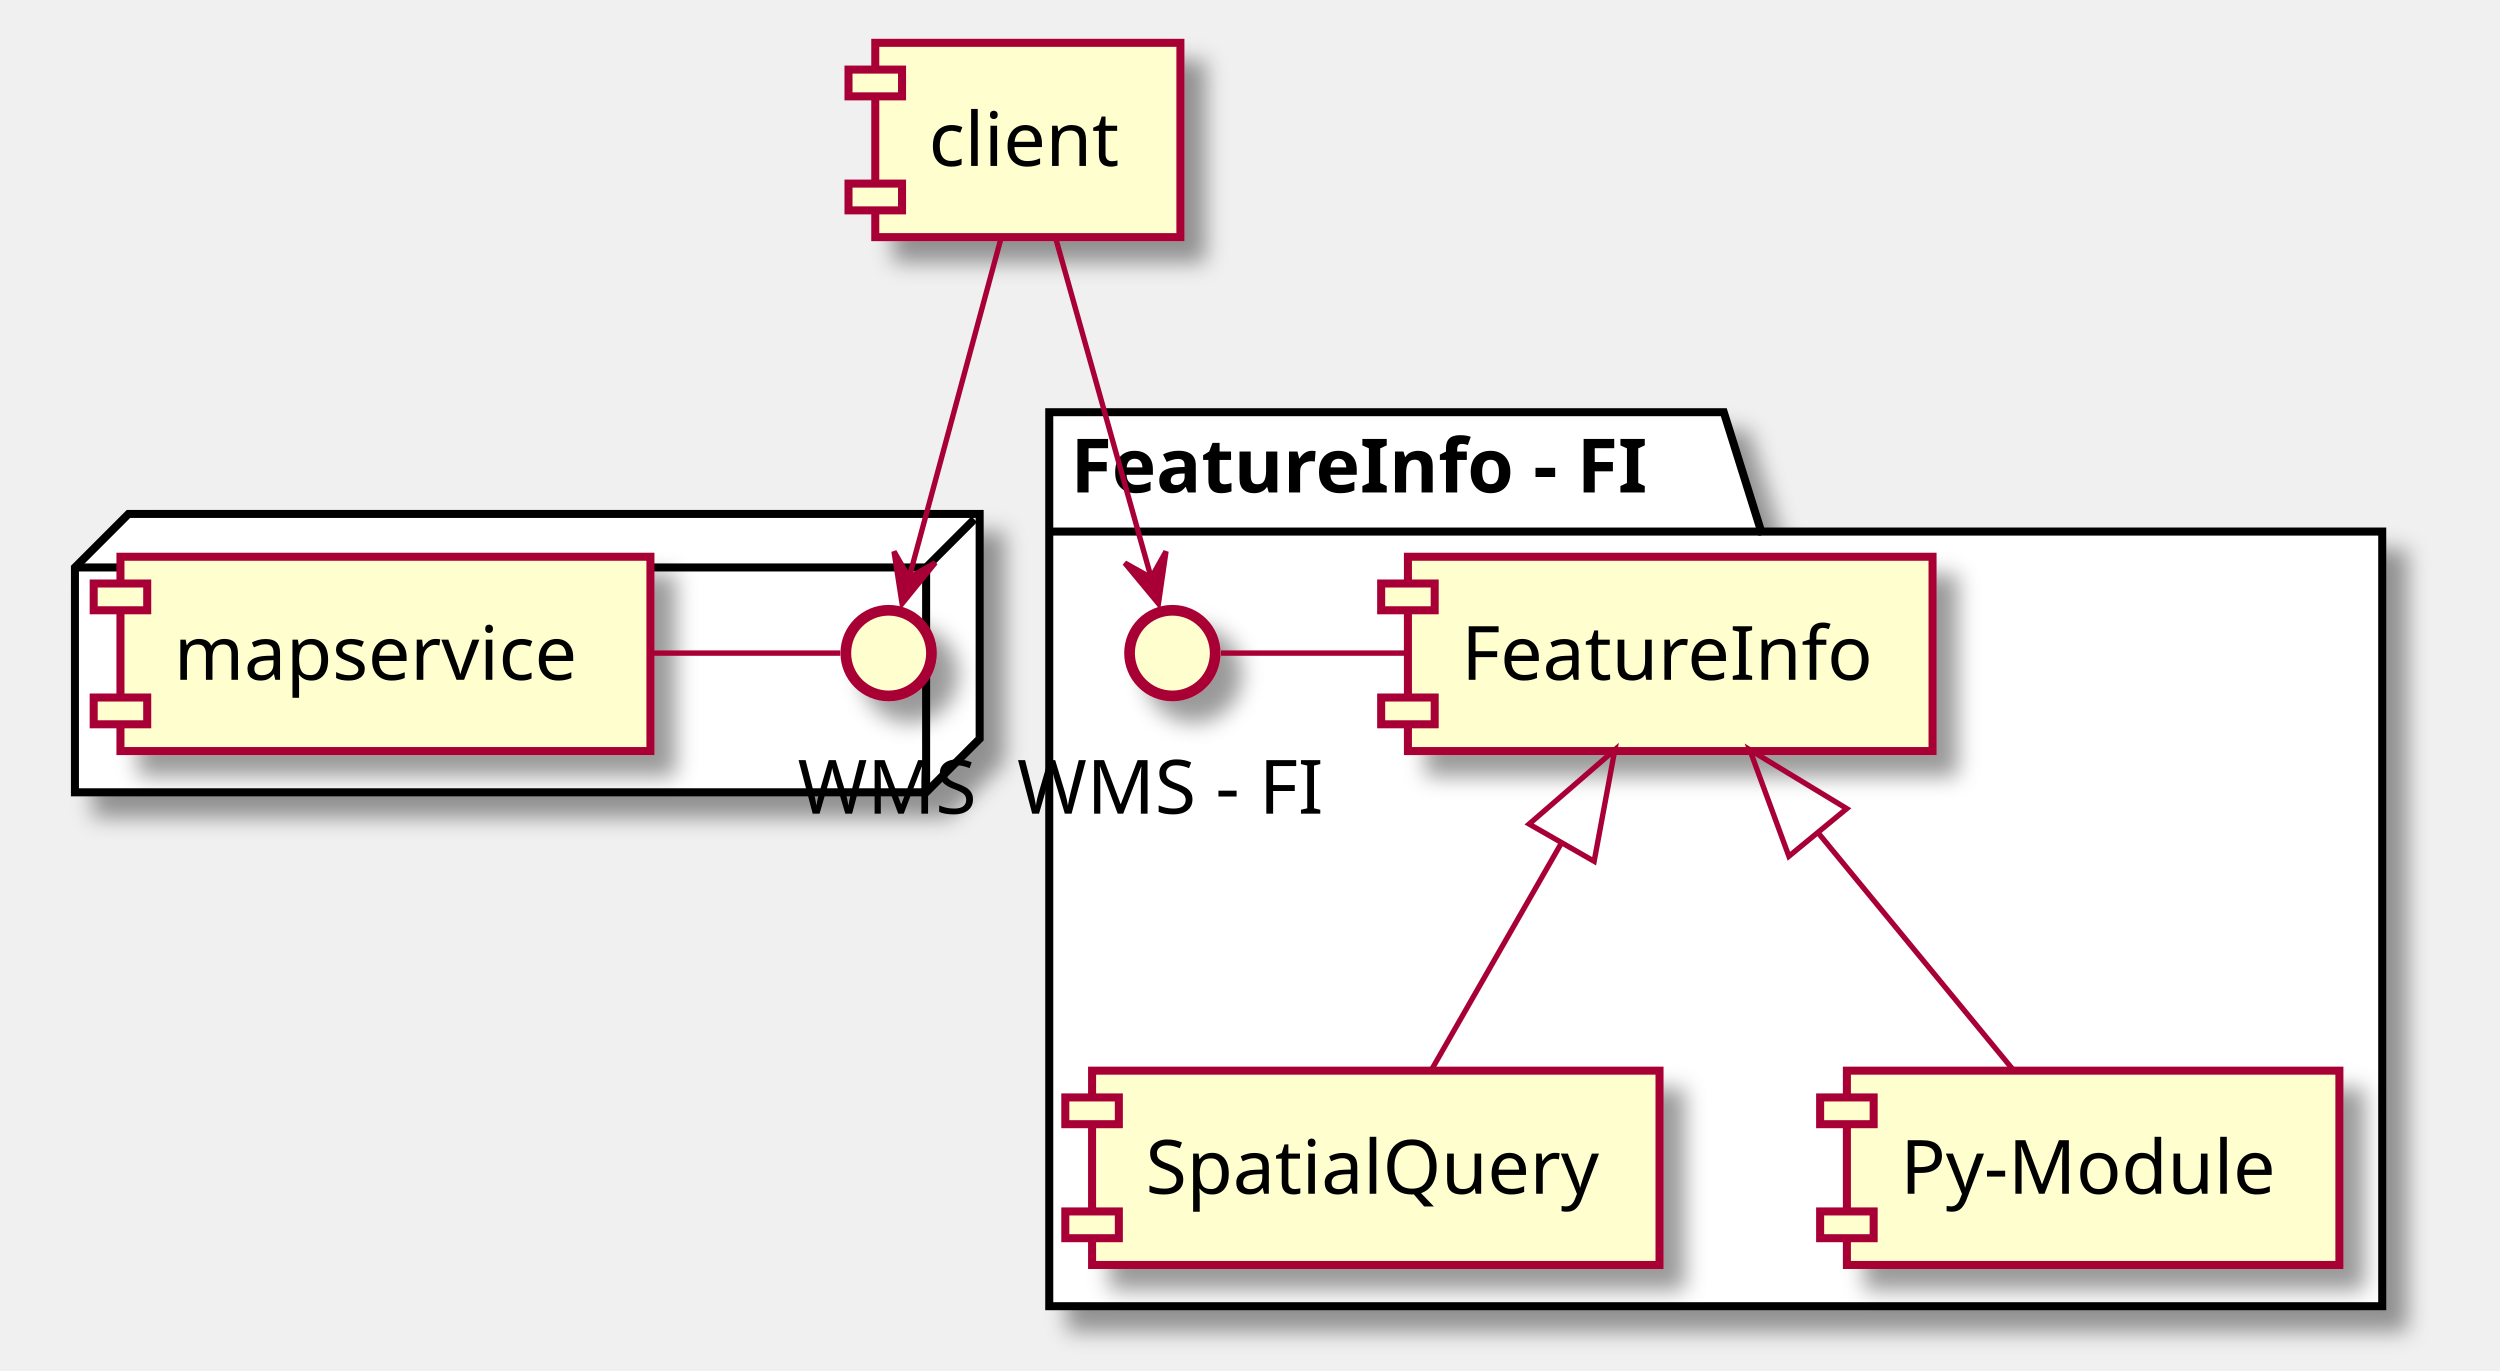
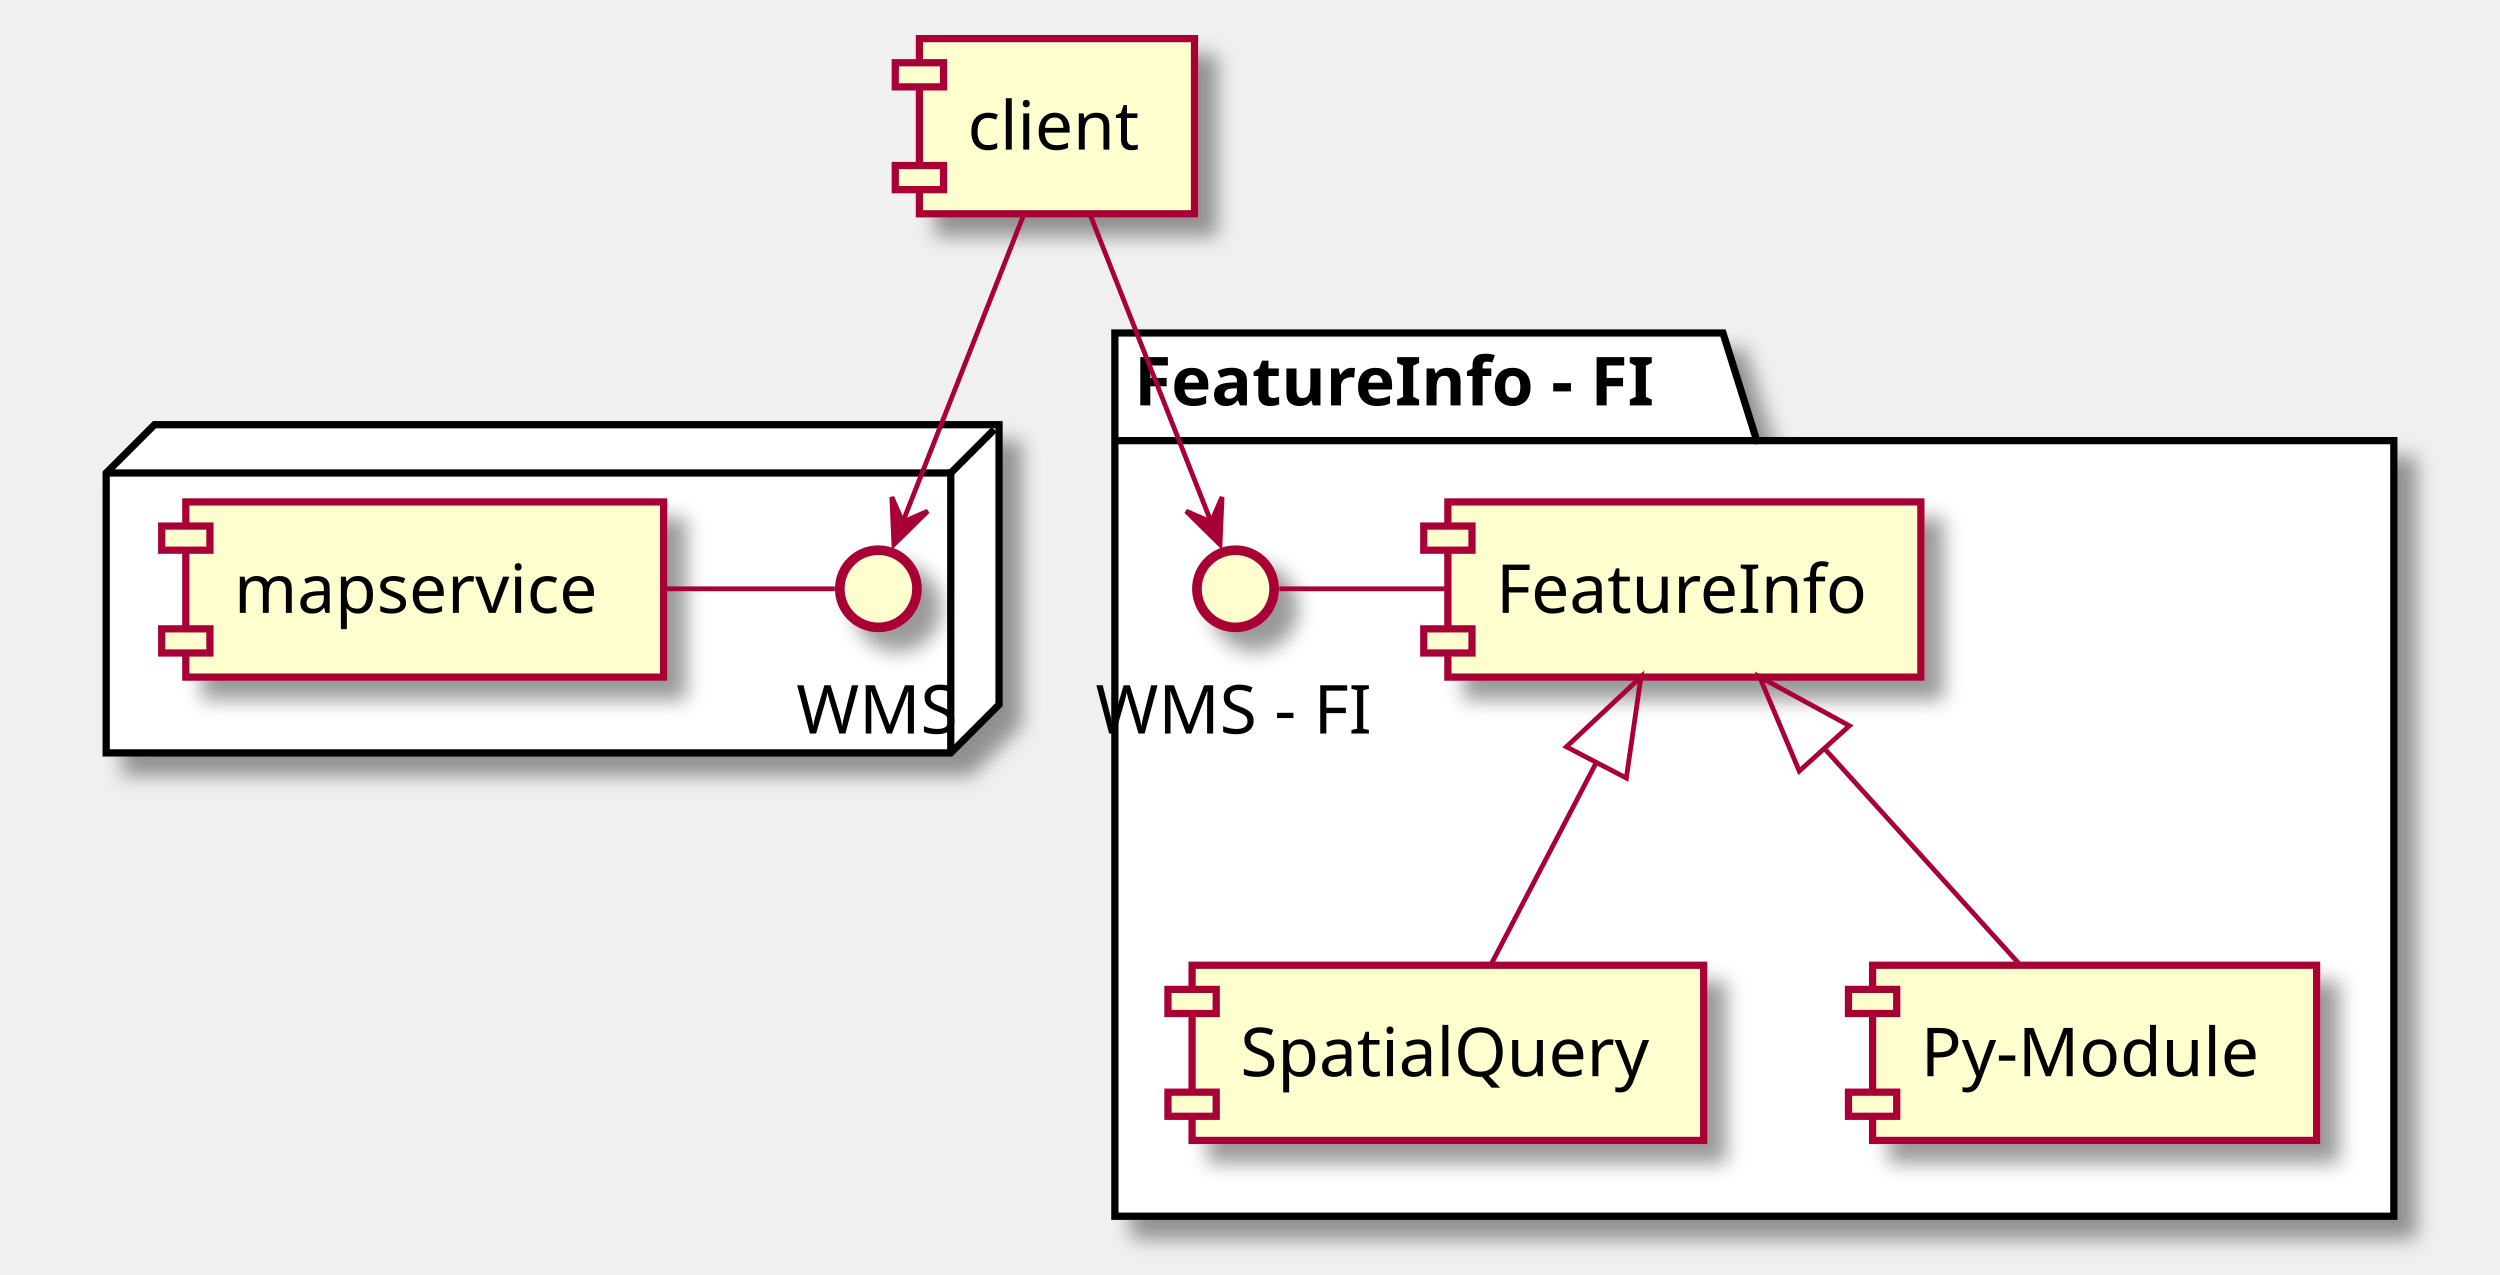
- <svg xmlns="http://www.w3.org/2000/svg" contentScriptType="application/ecmascript" contentStyleType="text/css" height="256px" preserveAspectRatio="none" style="width:467px;height:256px;" version="1.1" viewBox="0 0 467 256" width="467px" zoomAndPan="magnify">
+ <svg xmlns="http://www.w3.org/2000/svg" contentScriptType="application/ecmascript" contentStyleType="text/css" height="264px" preserveAspectRatio="none" style="width:518px;height:264px;" version="1.1" viewBox="0 0 518 264" width="518px" zoomAndPan="magnify">
  <defs>
    <filter height="300%" id="f1byj6ww130wem" width="300%" x="-1" y="-1">
      <feGaussianBlur result="blurOut" stdDeviation="2.0" />
      <feColorMatrix in="blurOut" result="blurOut2" type="matrix" values="0 0 0 0 0 0 0 0 0 0 0 0 0 0 0 0 0 0 .4 0" />
      <feOffset dx="4.0" dy="4.0" in="blurOut2" result="blurOut3" />
      <feBlend in="SourceGraphic" in2="blurOut3" mode="normal" />
    </filter>
  </defs>
  <g>
-     <polygon fill="#FFFFFF" filter="url(#f1byj6ww130wem)" points="14,106,24,96,183,96,183,138,173,148,14,148,14,106" style="stroke: #000000; stroke-width: 1.5;" />
-     <line style="stroke: #000000; stroke-width: 1.5;" x1="173" x2="182" y1="106" y2="97" />
-     <line style="stroke: #000000; stroke-width: 1.5;" x1="14" x2="173" y1="106" y2="106" />
-     <line style="stroke: #000000; stroke-width: 1.5;" x1="173" x2="173" y1="106" y2="148" />
-     <polygon fill="#FFFFFF" filter="url(#f1byj6ww130wem)" points="196,77,322,77,329,99.297,445,99.297,445,244,196,244,196,77" style="stroke: #000000; stroke-width: 1.5;" />
-     <line style="stroke: #000000; stroke-width: 1.5;" x1="196" x2="329" y1="99.297" y2="99.297" />
-     <text fill="#000000" font-family="sans-serif" font-size="14" font-weight="bold" lengthAdjust="spacingAndGlyphs" textLength="120" x="200" y="91.995">FeatureInfo - FI</text>
-     <rect fill="#FEFECE" filter="url(#f1byj6ww130wem)" height="36.297" style="stroke: #A80036; stroke-width: 1.5;" width="99" x="22.5" y="104" />
-     <rect fill="#FEFECE" height="5" style="stroke: #A80036; stroke-width: 1.5;" width="10" x="17.5" y="109" />
-     <rect fill="#FEFECE" height="5" style="stroke: #A80036; stroke-width: 1.5;" width="10" x="17.5" y="130.297" />
-     <text fill="#000000" font-family="sans-serif" font-size="14" lengthAdjust="spacingAndGlyphs" textLength="79" x="32.5" y="126.995">mapservice</text>
-     <ellipse cx="166" cy="122" fill="#FEFECE" filter="url(#f1byj6ww130wem)" rx="8" ry="8" style="stroke: #A80036; stroke-width: 2.0;" />
-     <text fill="#000000" font-family="sans-serif" font-size="14" lengthAdjust="spacingAndGlyphs" textLength="34" x="149" y="151.995">WMS</text>
-     <rect fill="#FEFECE" filter="url(#f1byj6ww130wem)" height="36.297" style="stroke: #A80036; stroke-width: 1.5;" width="98" x="263" y="104" />
-     <rect fill="#FEFECE" height="5" style="stroke: #A80036; stroke-width: 1.5;" width="10" x="258" y="109" />
-     <rect fill="#FEFECE" height="5" style="stroke: #A80036; stroke-width: 1.5;" width="10" x="258" y="130.297" />
-     <text fill="#000000" font-family="sans-serif" font-size="14" lengthAdjust="spacingAndGlyphs" textLength="78" x="273" y="126.995">FeatureInfo</text>
-     <rect fill="#FEFECE" filter="url(#f1byj6ww130wem)" height="36.297" style="stroke: #A80036; stroke-width: 1.5;" width="106" x="204" y="200" />
-     <rect fill="#FEFECE" height="5" style="stroke: #A80036; stroke-width: 1.5;" width="10" x="199" y="205" />
-     <rect fill="#FEFECE" height="5" style="stroke: #A80036; stroke-width: 1.5;" width="10" x="199" y="226.297" />
-     <text fill="#000000" font-family="sans-serif" font-size="14" lengthAdjust="spacingAndGlyphs" textLength="86" x="214" y="222.995">SpatialQuery</text>
-     <rect fill="#FEFECE" filter="url(#f1byj6ww130wem)" height="36.297" style="stroke: #A80036; stroke-width: 1.5;" width="92" x="345" y="200" />
-     <rect fill="#FEFECE" height="5" style="stroke: #A80036; stroke-width: 1.5;" width="10" x="340" y="205" />
-     <rect fill="#FEFECE" height="5" style="stroke: #A80036; stroke-width: 1.5;" width="10" x="340" y="226.297" />
-     <text fill="#000000" font-family="sans-serif" font-size="14" lengthAdjust="spacingAndGlyphs" textLength="72" x="355" y="222.995">Py-Module</text>
-     <ellipse cx="219" cy="122" fill="#FEFECE" filter="url(#f1byj6ww130wem)" rx="8" ry="8" style="stroke: #A80036; stroke-width: 2.0;" />
-     <text fill="#000000" font-family="sans-serif" font-size="14" lengthAdjust="spacingAndGlyphs" textLength="58" x="190" y="151.995">WMS - FI</text>
-     <rect fill="#FEFECE" filter="url(#f1byj6ww130wem)" height="36.297" style="stroke: #A80036; stroke-width: 1.5;" width="57" x="163.5" y="8" />
-     <rect fill="#FEFECE" height="5" style="stroke: #A80036; stroke-width: 1.5;" width="10" x="158.5" y="13" />
-     <rect fill="#FEFECE" height="5" style="stroke: #A80036; stroke-width: 1.5;" width="10" x="158.5" y="34.297" />
-     <text fill="#000000" font-family="sans-serif" font-size="14" lengthAdjust="spacingAndGlyphs" textLength="37" x="173.5" y="30.995">client</text>
-     <path d="M121.57,122 C133.372,122 145.174,122 156.975,122 " fill="none" id="s-si" style="stroke: #A80036; stroke-width: 1.0;" />
-     <path d="M228.082,122 C239.665,122 251.247,122 262.829,122 " fill="none" id="fii-fi" style="stroke: #A80036; stroke-width: 1.0;" />
-     <path d="M291.655,157.512 C283.441,171.849 274.311,187.784 267.486,199.698 " fill="none" id="fi&lt;-sq" style="stroke: #A80036; stroke-width: 1.0;" />
-     <polygon fill="none" points="285.639,153.931,301.655,140.057,297.786,160.89,285.639,153.931" style="stroke: #A80036; stroke-width: 1.0;" />
-     <path d="M339.641,155.589 C351.836,170.409 365.694,187.248 375.939,199.698 " fill="none" id="fi&lt;-m" style="stroke: #A80036; stroke-width: 1.0;" />
-     <polygon fill="none" points="334.163,159.948,326.859,140.057,344.973,151.052,334.163,159.948" style="stroke: #A80036; stroke-width: 1.0;" />
-     <path d="M187.11,44.057 C182.097,62.564 174.406,90.96 169.823,107.885 " fill="none" id="c-&gt;si" style="stroke: #A80036; stroke-width: 1.0;" />
-     <polygon fill="#A80036" points="168.506,112.746,174.72,105.105,169.813,107.92,166.998,103.013,168.506,112.746" style="stroke: #A80036; stroke-width: 1.0;" />
-     <path d="M197.078,44.057 C202.284,62.564 210.27,90.96 215.03,107.885 " fill="none" id="c-&gt;fii" style="stroke: #A80036; stroke-width: 1.0;" />
-     <polygon fill="#A80036" points="216.397,112.746,217.811,102.999,215.043,107.933,210.11,105.165,216.397,112.746" style="stroke: #A80036; stroke-width: 1.0;" />
+     <polygon fill="#FFFFFF" filter="url(#f1byj6ww130wem)" points="22,98,32,88,207,88,207,146,197,156,22,156,22,98" style="stroke: #000000; stroke-width: 1.5;" />
+     <line style="stroke: #000000; stroke-width: 1.5;" x1="197" x2="206" y1="98" y2="89" />
+     <line style="stroke: #000000; stroke-width: 1.5;" x1="22" x2="197" y1="98" y2="98" />
+     <line style="stroke: #000000; stroke-width: 1.5;" x1="197" x2="197" y1="98" y2="156" />
+     <polygon fill="#FFFFFF" filter="url(#f1byj6ww130wem)" points="231,69,357,69,364,91.297,496,91.297,496,252,231,252,231,69" style="stroke: #000000; stroke-width: 1.5;" />
+     <line style="stroke: #000000; stroke-width: 1.5;" x1="231" x2="364" y1="91.297" y2="91.297" />
+     <text fill="#000000" font-family="sans-serif" font-size="14" font-weight="bold" lengthAdjust="spacingAndGlyphs" textLength="120" x="235" y="83.995">FeatureInfo - FI</text>
+     <rect fill="#FEFECE" filter="url(#f1byj6ww130wem)" height="36.297" style="stroke: #A80036; stroke-width: 1.5;" width="99" x="38.5" y="104" />
+     <rect fill="#FEFECE" height="5" style="stroke: #A80036; stroke-width: 1.5;" width="10" x="33.5" y="109" />
+     <rect fill="#FEFECE" height="5" style="stroke: #A80036; stroke-width: 1.5;" width="10" x="33.5" y="130.297" />
+     <text fill="#000000" font-family="sans-serif" font-size="14" lengthAdjust="spacingAndGlyphs" textLength="79" x="48.5" y="126.995">mapservice</text>
+     <ellipse cx="182" cy="122" fill="#FEFECE" filter="url(#f1byj6ww130wem)" rx="8" ry="8" style="stroke: #A80036; stroke-width: 2.0;" />
+     <text fill="#000000" font-family="sans-serif" font-size="14" lengthAdjust="spacingAndGlyphs" textLength="34" x="165" y="151.995">WMS</text>
+     <rect fill="#FEFECE" filter="url(#f1byj6ww130wem)" height="36.297" style="stroke: #A80036; stroke-width: 1.5;" width="98" x="300" y="104" />
+     <rect fill="#FEFECE" height="5" style="stroke: #A80036; stroke-width: 1.5;" width="10" x="295" y="109" />
+     <rect fill="#FEFECE" height="5" style="stroke: #A80036; stroke-width: 1.5;" width="10" x="295" y="130.297" />
+     <text fill="#000000" font-family="sans-serif" font-size="14" lengthAdjust="spacingAndGlyphs" textLength="78" x="310" y="126.995">FeatureInfo</text>
+     <rect fill="#FEFECE" filter="url(#f1byj6ww130wem)" height="36.297" style="stroke: #A80036; stroke-width: 1.5;" width="106" x="247" y="200" />
+     <rect fill="#FEFECE" height="5" style="stroke: #A80036; stroke-width: 1.5;" width="10" x="242" y="205" />
+     <rect fill="#FEFECE" height="5" style="stroke: #A80036; stroke-width: 1.5;" width="10" x="242" y="226.297" />
+     <text fill="#000000" font-family="sans-serif" font-size="14" lengthAdjust="spacingAndGlyphs" textLength="86" x="257" y="222.995">SpatialQuery</text>
+     <rect fill="#FEFECE" filter="url(#f1byj6ww130wem)" height="36.297" style="stroke: #A80036; stroke-width: 1.5;" width="92" x="388" y="200" />
+     <rect fill="#FEFECE" height="5" style="stroke: #A80036; stroke-width: 1.5;" width="10" x="383" y="205" />
+     <rect fill="#FEFECE" height="5" style="stroke: #A80036; stroke-width: 1.5;" width="10" x="383" y="226.297" />
+     <text fill="#000000" font-family="sans-serif" font-size="14" lengthAdjust="spacingAndGlyphs" textLength="72" x="398" y="222.995">Py-Module</text>
+     <ellipse cx="256" cy="122" fill="#FEFECE" filter="url(#f1byj6ww130wem)" rx="8" ry="8" style="stroke: #A80036; stroke-width: 2.0;" />
+     <text fill="#000000" font-family="sans-serif" font-size="14" lengthAdjust="spacingAndGlyphs" textLength="58" x="227" y="151.995">WMS - FI</text>
+     <rect fill="#FEFECE" filter="url(#f1byj6ww130wem)" height="36.297" style="stroke: #A80036; stroke-width: 1.5;" width="57" x="190.5" y="8" />
+     <rect fill="#FEFECE" height="5" style="stroke: #A80036; stroke-width: 1.5;" width="10" x="185.5" y="13" />
+     <rect fill="#FEFECE" height="5" style="stroke: #A80036; stroke-width: 1.5;" width="10" x="185.5" y="34.297" />
+     <text fill="#000000" font-family="sans-serif" font-size="14" lengthAdjust="spacingAndGlyphs" textLength="37" x="200.5" y="30.995">client</text>
+     <path d="M137.57,122 C149.372,122 161.174,122 172.975,122 " fill="none" id="s-si" style="stroke: #A80036; stroke-width: 1.0;" />
+     <path d="M265.082,122 C276.664,122 288.247,122 299.829,122 " fill="none" id="fii-fi" style="stroke: #A80036; stroke-width: 1.0;" />
+     <path d="M330.663,158.178 C323.233,172.43 314.995,188.234 308.93,199.868 " fill="none" id="fi&lt;-sq" style="stroke: #A80036; stroke-width: 1.0;" />
+     <polygon fill="none" points="324.56,154.74,340.013,140.241,336.975,161.212,324.56,154.74" style="stroke: #A80036; stroke-width: 1.0;" />
+     <path d="M378.195,155.286 C391.731,170.256 407.271,187.441 418.509,199.868 " fill="none" id="fi&lt;-m" style="stroke: #A80036; stroke-width: 1.0;" />
+     <polygon fill="none" points="372.812,159.77,364.59,140.241,383.197,150.381,372.812,159.77" style="stroke: #A80036; stroke-width: 1.0;" />
+     <path d="M212.214,44.241 C204.953,62.686 193.605,91.518 187.079,108.096 " fill="none" id="c-&gt;si" style="stroke: #A80036; stroke-width: 1.0;" />
+     <polygon fill="#A80036" points="185.219,112.823,192.237,105.913,187.05,108.17,184.793,102.983,185.219,112.823" style="stroke: #A80036; stroke-width: 1.0;" />
+     <path d="M225.786,44.241 C233.047,62.686 244.395,91.518 250.921,108.096 " fill="none" id="c-&gt;fii" style="stroke: #A80036; stroke-width: 1.0;" />
+     <polygon fill="#A80036" points="252.781,112.823,253.207,102.983,250.95,108.17,245.763,105.913,252.781,112.823" style="stroke: #A80036; stroke-width: 1.0;" />
  </g>
</svg>
